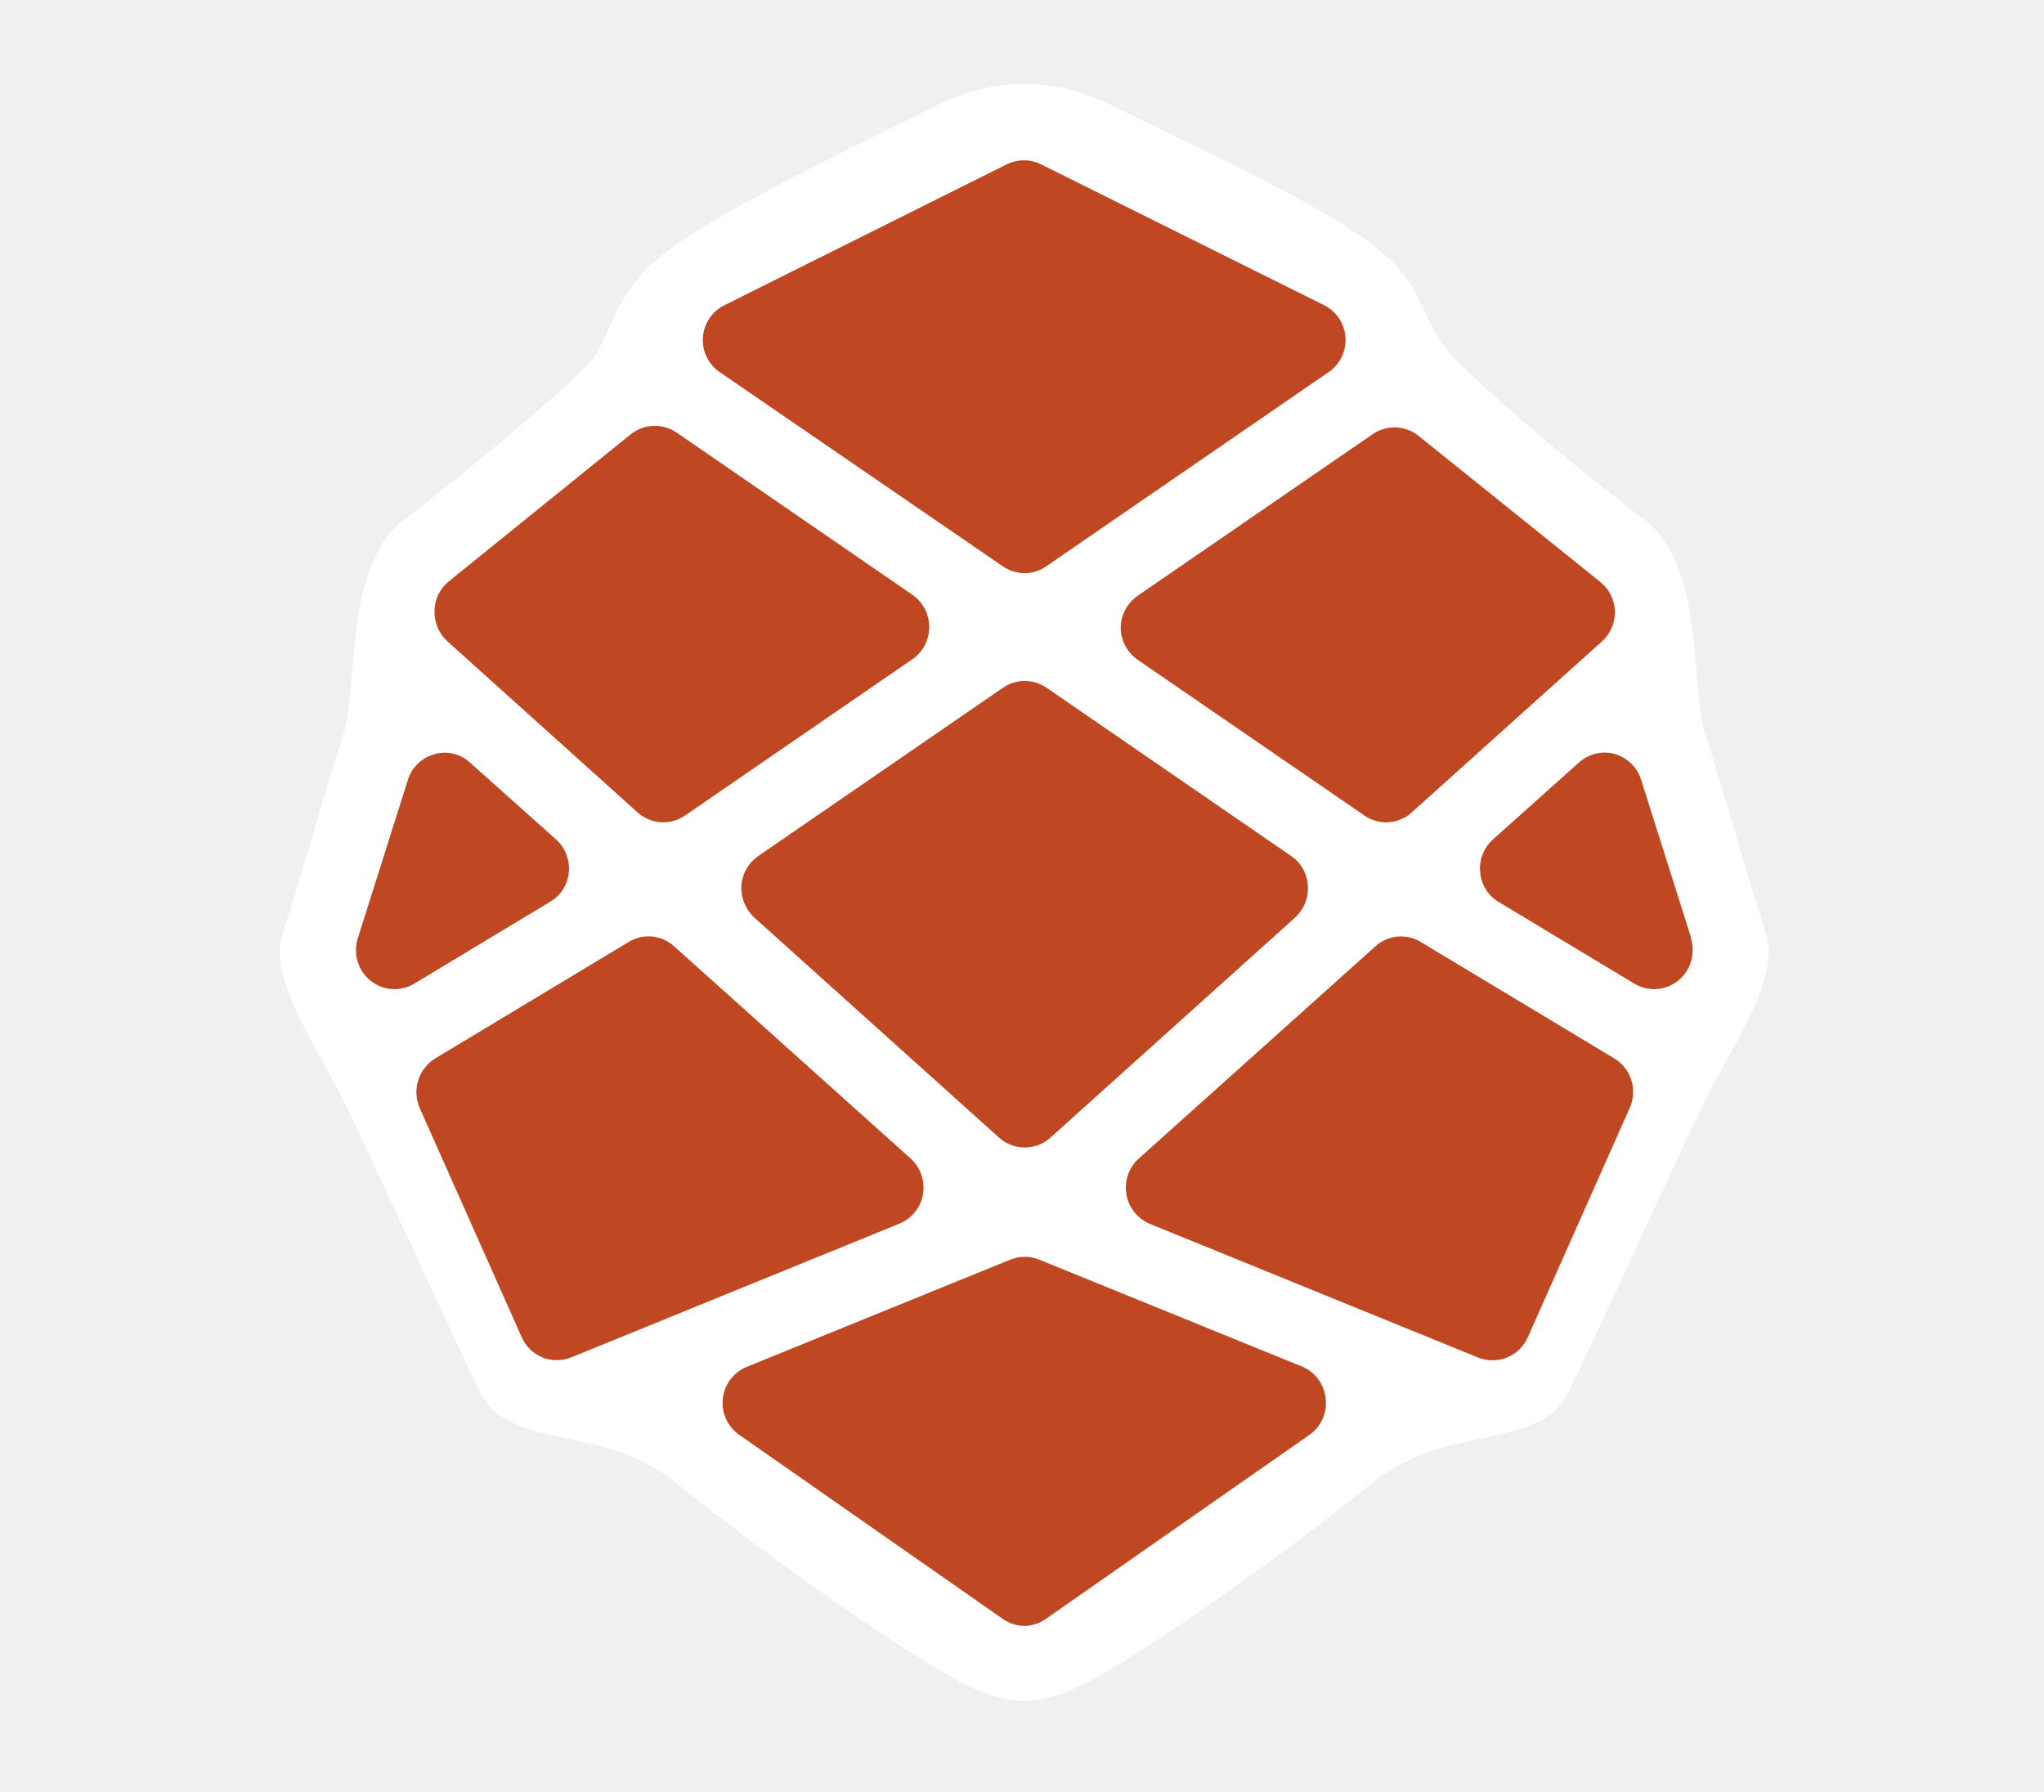
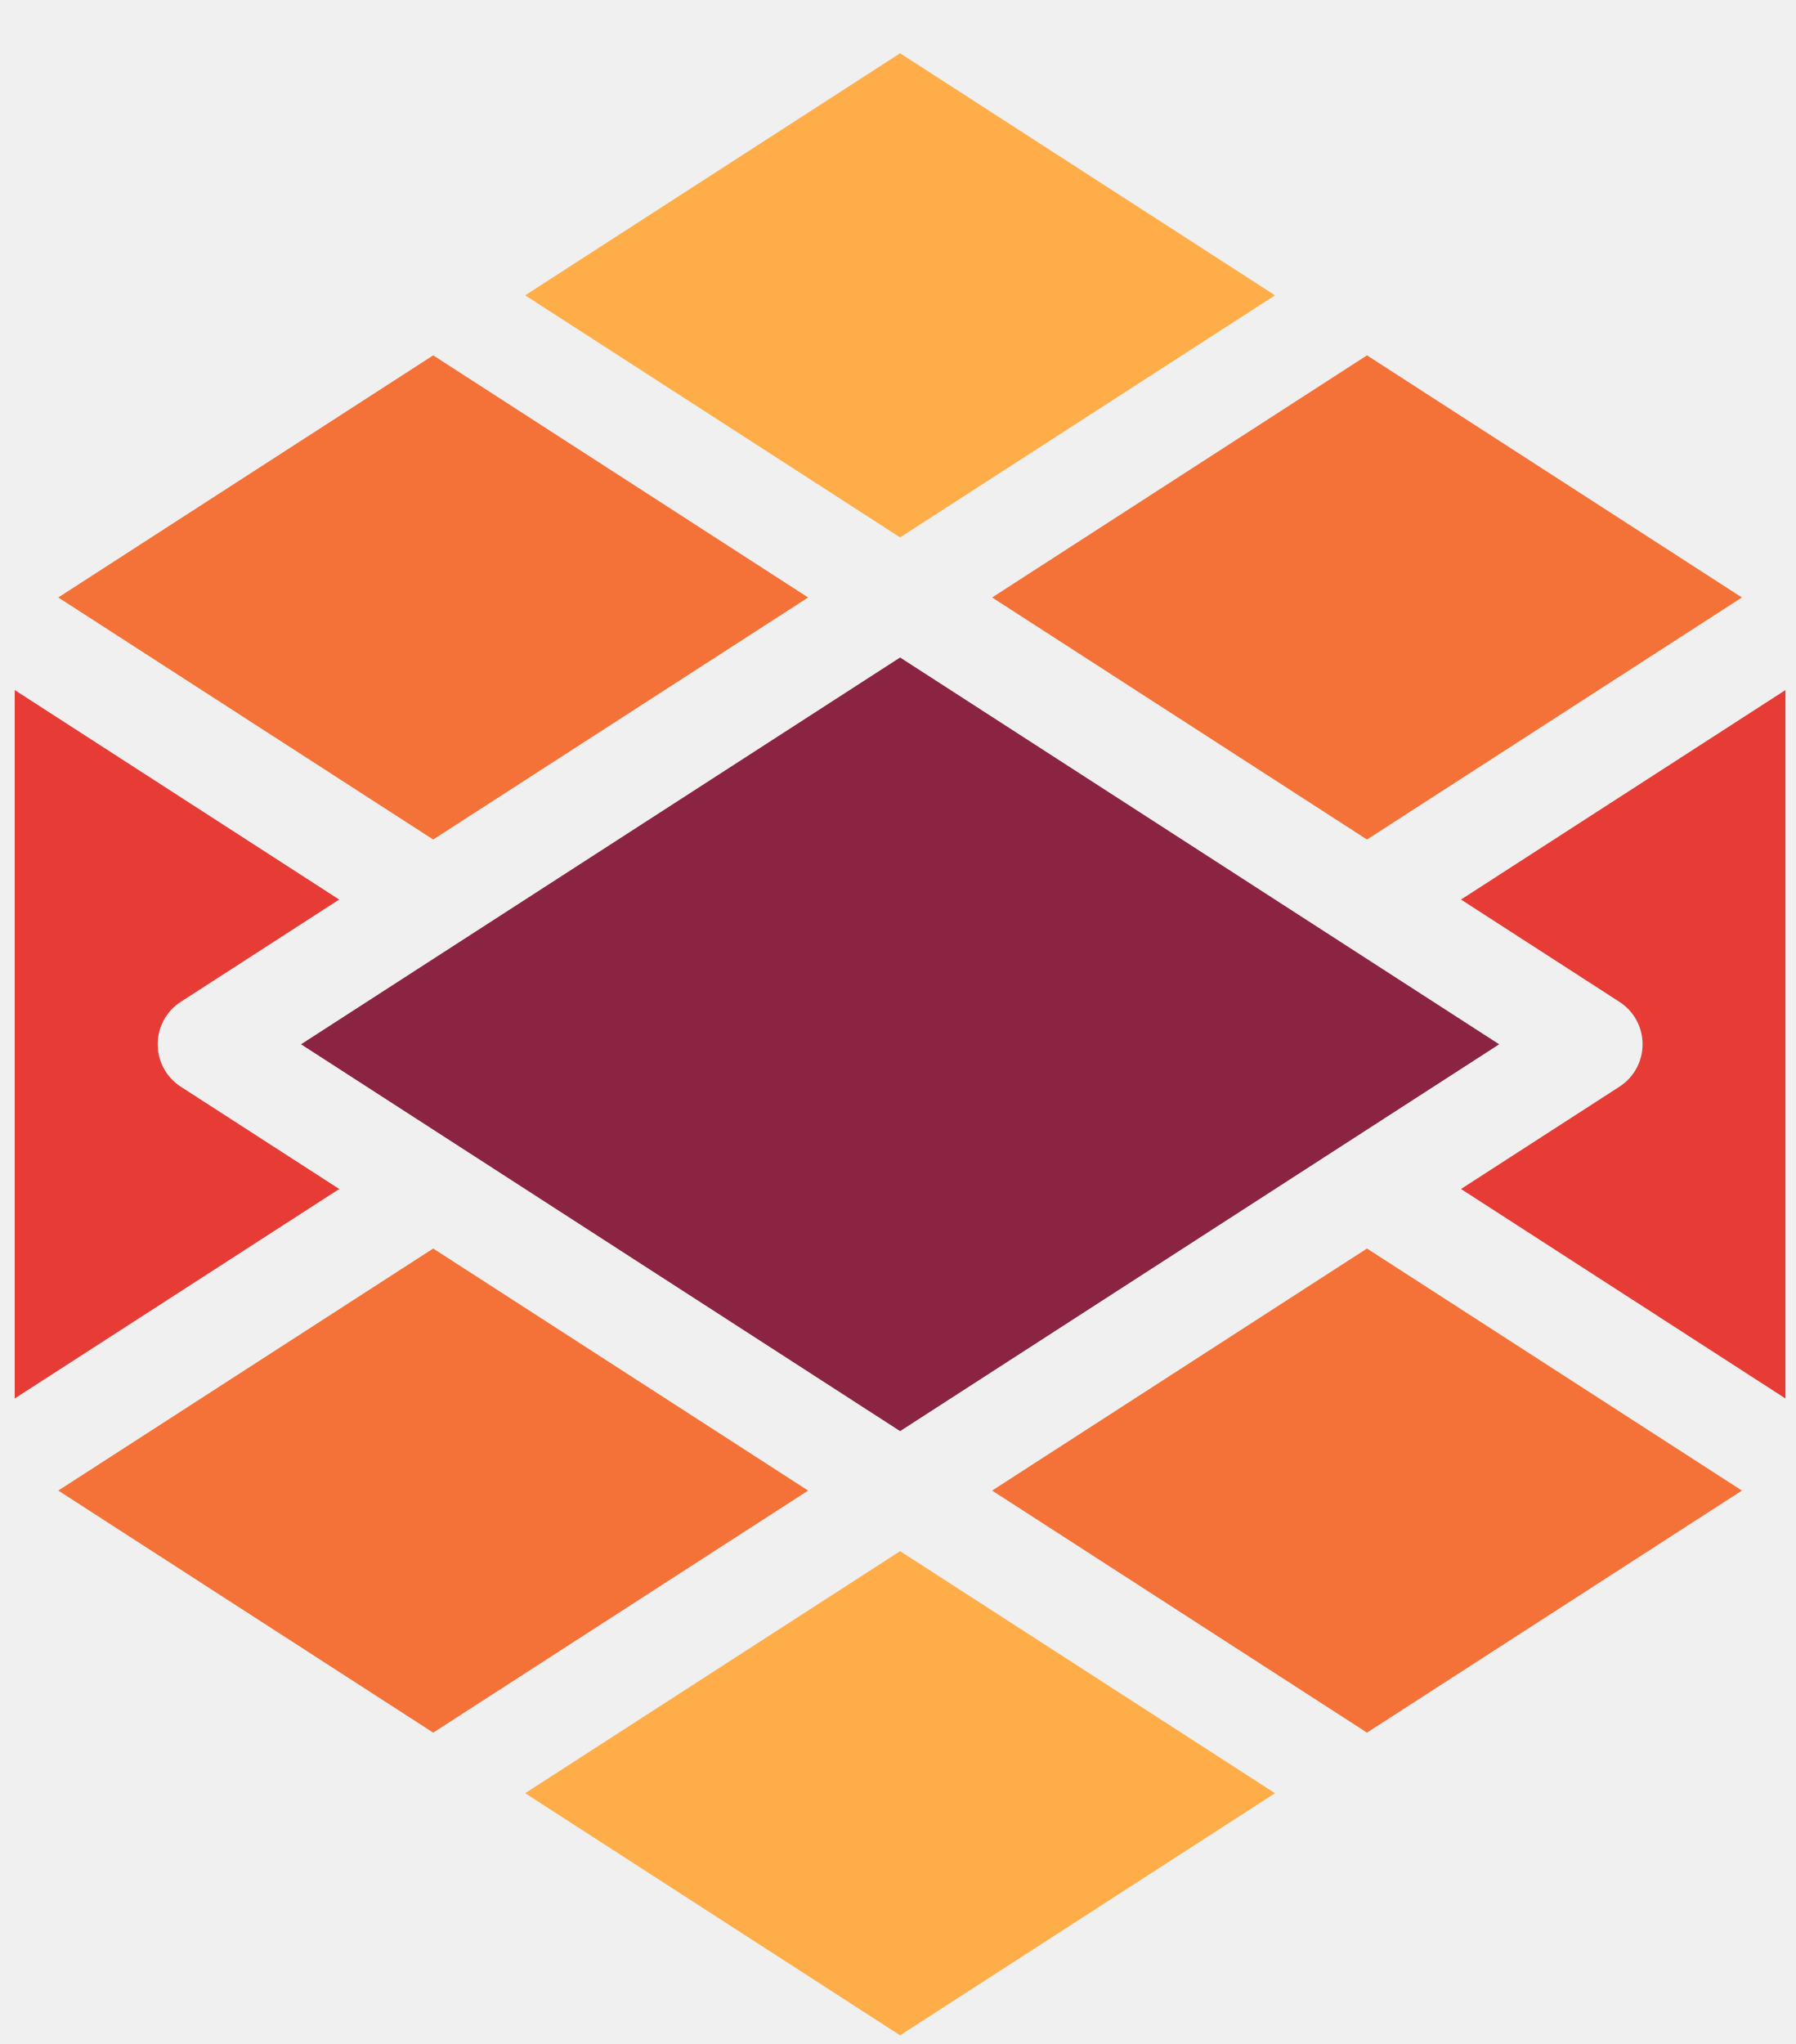
- <svg xmlns="http://www.w3.org/2000/svg" width="292" height="256" viewBox="0 0 292 256" fill="none">
-   <path fill-rule="evenodd" clip-rule="evenodd" d="M133.361 15.278C124.714 19.648 106.49 28.151 96.62 34.938C86.749 41.724 87.973 48.048 83.653 52.419C79.332 56.789 66.359 67.708 57.718 74.257C49.072 80.812 51.232 98.293 49.072 104.849C46.911 111.398 42.591 126.688 40.431 133.243C38.265 139.798 44.751 148.539 49.072 157.279C53.398 166.013 64.199 190.044 68.525 198.778C72.846 207.518 85.819 203.148 96.62 211.888C107.42 220.629 122.554 231.555 133.361 238.104C144.162 244.659 148.488 244.659 159.295 238.104C170.096 231.548 185.229 220.623 196.036 211.882C206.837 203.148 219.811 207.518 224.131 198.778C228.451 190.037 239.258 166.013 243.585 157.273C247.905 148.532 254.385 139.792 252.225 133.243C250.065 126.688 245.745 111.392 243.585 104.843C241.424 98.287 243.585 80.812 234.938 74.257C226.291 67.702 216.258 59.361 209.004 52.412C201.749 45.464 204.683 41.487 196.036 34.931C187.39 28.382 167.942 19.648 159.295 15.278C150.648 10.907 142.002 10.907 133.361 15.278Z" fill="white" />
-   <path fill-rule="evenodd" clip-rule="evenodd" d="M102.839 53.18L143.289 80.931C144.199 81.542 145.265 81.878 146.361 81.899C147.458 81.889 148.527 81.552 149.432 80.931L189.913 53.086C190.69 52.526 191.309 51.776 191.711 50.907C192.112 50.037 192.282 49.079 192.205 48.125C192.128 47.171 191.806 46.252 191.27 45.459C190.734 44.666 190.002 44.024 189.145 43.597L148.696 23.469C147.939 23.099 147.109 22.907 146.267 22.907C145.425 22.907 144.595 23.099 143.838 23.469L103.507 43.597C102.634 44.025 101.889 44.675 101.346 45.482C100.803 46.289 100.482 47.224 100.414 48.194C100.345 49.164 100.533 50.136 100.957 51.01C101.382 51.885 102.029 52.633 102.833 53.18H102.839ZM160.102 89.64C160.101 90.544 160.319 91.436 160.736 92.238C161.154 93.04 161.759 93.729 162.499 94.248L194.927 116.523C195.933 117.222 197.146 117.559 198.368 117.48C199.59 117.4 200.749 116.909 201.657 116.086L228.858 91.632C229.459 91.091 229.935 90.426 230.253 89.683C230.571 88.94 230.723 88.137 230.7 87.329C230.676 86.521 230.476 85.728 230.115 85.005C229.754 84.281 229.24 83.646 228.609 83.141L202.637 62.264C201.721 61.531 200.594 61.111 199.422 61.066C198.25 61.021 197.094 61.354 196.125 62.014L162.499 85.133C161.771 85.642 161.174 86.317 160.758 87.101C160.341 87.886 160.116 88.752 160.102 89.64ZM79.446 119.945C80.757 121.131 81.431 122.879 81.257 124.646C81.175 125.519 80.884 126.36 80.408 127.097C79.932 127.834 79.285 128.445 78.522 128.879L59.162 140.547C57.195 141.721 54.717 141.552 52.931 140.117C51.146 138.681 50.415 136.277 51.108 134.073L58.269 111.423C58.541 110.544 59.03 109.747 59.69 109.106C60.35 108.464 61.16 107.999 62.046 107.752C62.929 107.493 63.865 107.469 64.76 107.681C65.656 107.893 66.48 108.335 67.153 108.963L79.446 119.945ZM184.475 122.317L149.464 98.231C148.557 97.617 147.487 97.288 146.392 97.288C145.297 97.288 144.227 97.617 143.32 98.231L108.308 122.311C107.619 122.793 107.046 123.424 106.631 124.156C106.216 124.889 105.97 125.704 105.911 126.544C105.865 127.39 106.006 128.236 106.324 129.022C106.643 129.808 107.13 130.513 107.753 131.089L142.733 162.542C143.737 163.447 145.04 163.948 146.392 163.948C147.743 163.948 149.047 163.447 150.05 162.542L185.025 131.083C185.648 130.511 186.135 129.806 186.448 129.02C186.761 128.234 186.894 127.388 186.835 126.544C186.79 125.705 186.554 124.888 186.145 124.154C185.736 123.421 185.165 122.79 184.475 122.311V122.317ZM91.096 116.086L63.919 91.632C63.313 91.078 62.835 90.399 62.516 89.643C62.197 88.886 62.045 88.07 62.071 87.249C62.084 86.44 62.276 85.644 62.632 84.918C62.988 84.192 63.5 83.553 64.132 83.047L90.103 62.045C91.026 61.312 92.159 60.892 93.337 60.848C94.515 60.803 95.676 61.135 96.652 61.796L130.247 84.914C131.808 85.944 132.744 87.699 132.744 89.584C132.744 91.47 131.808 93.218 130.247 94.248L97.851 116.523C95.76 117.959 92.988 117.772 91.096 116.086ZM230.613 151.217L202.949 134.573C201.95 133.967 200.781 133.7 199.618 133.812C198.454 133.925 197.358 134.411 196.494 135.197L162.68 165.526C161.979 166.16 161.45 166.96 161.141 167.853C160.832 168.745 160.753 169.702 160.913 170.633C161.072 171.564 161.464 172.44 162.053 173.179C162.641 173.918 163.407 174.496 164.279 174.86L211.184 193.964C212.508 194.491 213.984 194.483 215.302 193.942C216.62 193.402 217.678 192.371 218.251 191.067L232.798 158.34C233.369 157.092 233.463 155.676 233.06 154.363C232.657 153.05 231.786 151.931 230.613 151.217ZM234.452 111.423L241.613 134.073H241.551C241.812 134.908 241.874 135.793 241.734 136.657C241.593 137.521 241.252 138.34 240.739 139.049C239.938 140.159 238.75 140.928 237.409 141.206C236.069 141.483 234.673 141.248 233.497 140.547L214.106 128.873C213.358 128.431 212.728 127.817 212.267 127.082C211.806 126.346 211.529 125.511 211.458 124.646C211.368 123.775 211.484 122.895 211.799 122.078C212.114 121.261 212.617 120.53 213.269 119.945L225.568 108.932C226.96 107.683 228.877 107.227 230.669 107.721C231.556 107.977 232.366 108.45 233.026 109.096C233.686 109.742 234.176 110.541 234.452 111.423ZM131.845 170.627C132.009 169.698 131.935 168.743 131.629 167.851C131.323 166.959 130.796 166.159 130.097 165.526L96.29 135.191C95.425 134.404 94.33 133.919 93.166 133.806C92.003 133.694 90.834 133.96 89.835 134.566L62.177 151.217C61.016 151.934 60.152 153.046 59.745 154.349C59.338 155.652 59.415 157.058 59.961 158.309L74.526 191.042C75.096 192.351 76.154 193.386 77.476 193.926C78.797 194.466 80.277 194.468 81.6 193.933L128.474 174.829C129.346 174.473 130.114 173.902 130.705 173.168C131.296 172.434 131.69 171.562 131.851 170.633L131.845 170.627ZM148.446 179.961L186.067 195.269C186.974 195.663 187.76 196.292 188.343 197.091C188.925 197.89 189.284 198.83 189.383 199.814C189.501 200.81 189.346 201.82 188.935 202.735C188.524 203.65 187.871 204.436 187.048 205.008L149.401 231.298C148.501 231.937 147.427 232.285 146.323 232.297C145.223 232.278 144.153 231.93 143.252 231.298L105.63 205.015C104.802 204.444 104.145 203.661 103.727 202.747C103.309 201.833 103.146 200.823 103.257 199.824C103.367 198.825 103.745 197.875 104.352 197.074C104.959 196.273 105.772 195.651 106.704 195.275L144.325 179.967C145.648 179.436 147.124 179.43 148.446 179.961Z" fill="#BF4722" />
+ <svg xmlns="http://www.w3.org/2000/svg" width="29" height="33" viewBox="0 0 29 33" fill="none">
+   <path d="M28.83 11.141V22.578L23.591 19.196L26.15 17.544C26.383 17.394 26.523 17.136 26.523 16.86C26.523 16.583 26.383 16.325 26.15 16.175L23.591 14.523L28.83 11.141Z" fill="#E73C36" />
+   <path d="M0.238 11.141V22.578L5.478 19.196L2.918 17.544C2.686 17.394 2.546 17.136 2.546 16.86C2.546 16.583 2.686 16.325 2.918 16.175L5.477 14.523L0.238 11.141Z" fill="#E73C36" />
+   <path d="M14.534 8.676L8.48 4.768L14.534 0.86L20.588 4.768L14.534 8.676Z" fill="#FFAD48" />
+   <path d="M14.534 32.86L8.48 28.951L14.534 25.043L20.588 28.951L14.534 32.86Z" fill="#FFAD48" />
+   <path d="M6.995 27.973L0.941 24.065L6.995 20.157L13.049 24.065L6.995 27.973Z" fill="#F47238" />
+   <path d="M6.995 13.554L0.941 9.646L6.995 5.737L13.049 9.646L6.995 13.554Z" fill="#F47238" />
+   <path d="M22.073 27.973L16.02 24.065L22.073 20.157L28.127 24.065L22.073 27.973Z" fill="#F47238" />
+   <path d="M22.073 13.554L16.02 9.646L22.073 5.737L28.127 9.646L22.073 13.554Z" fill="#F47238" />
+   <path d="M14.534 23.105L4.861 16.86C8.086 14.778 11.31 12.697 14.534 10.615C17.758 12.697 20.983 14.778 24.207 16.86L14.534 23.105Z" fill="#8B2343" />
</svg>
